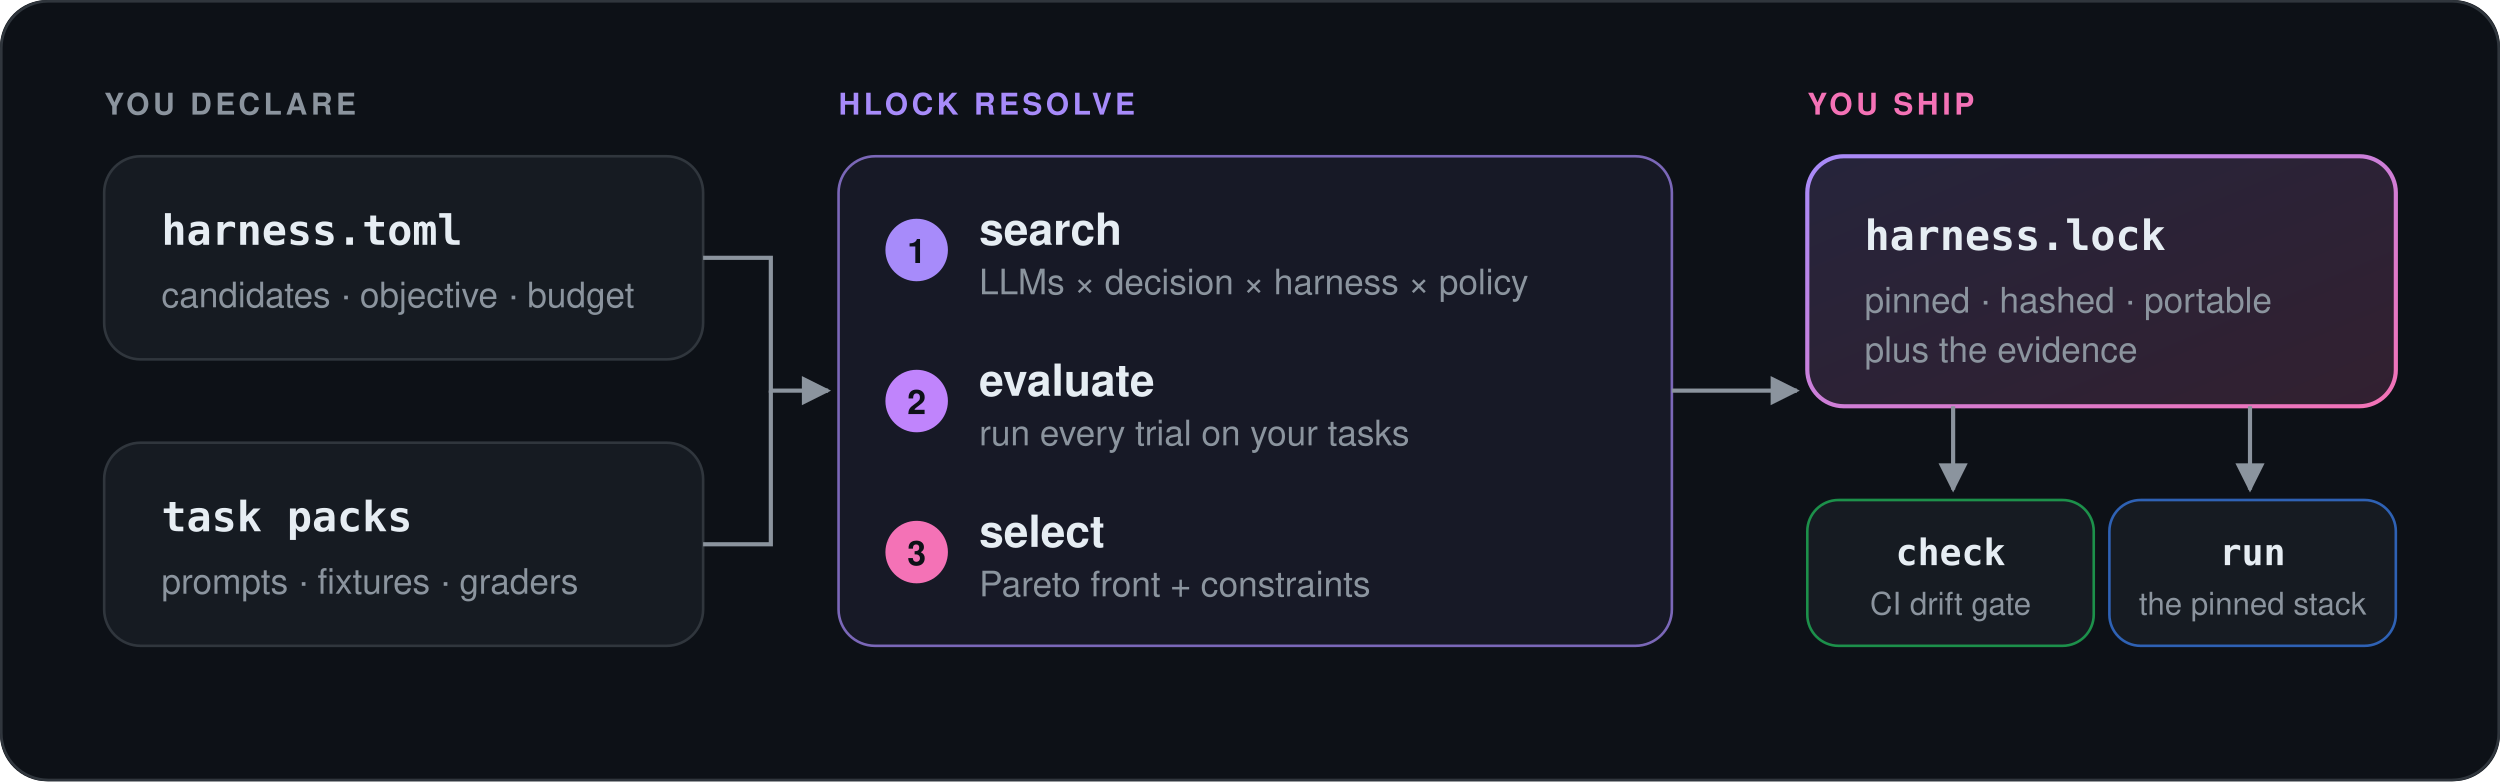
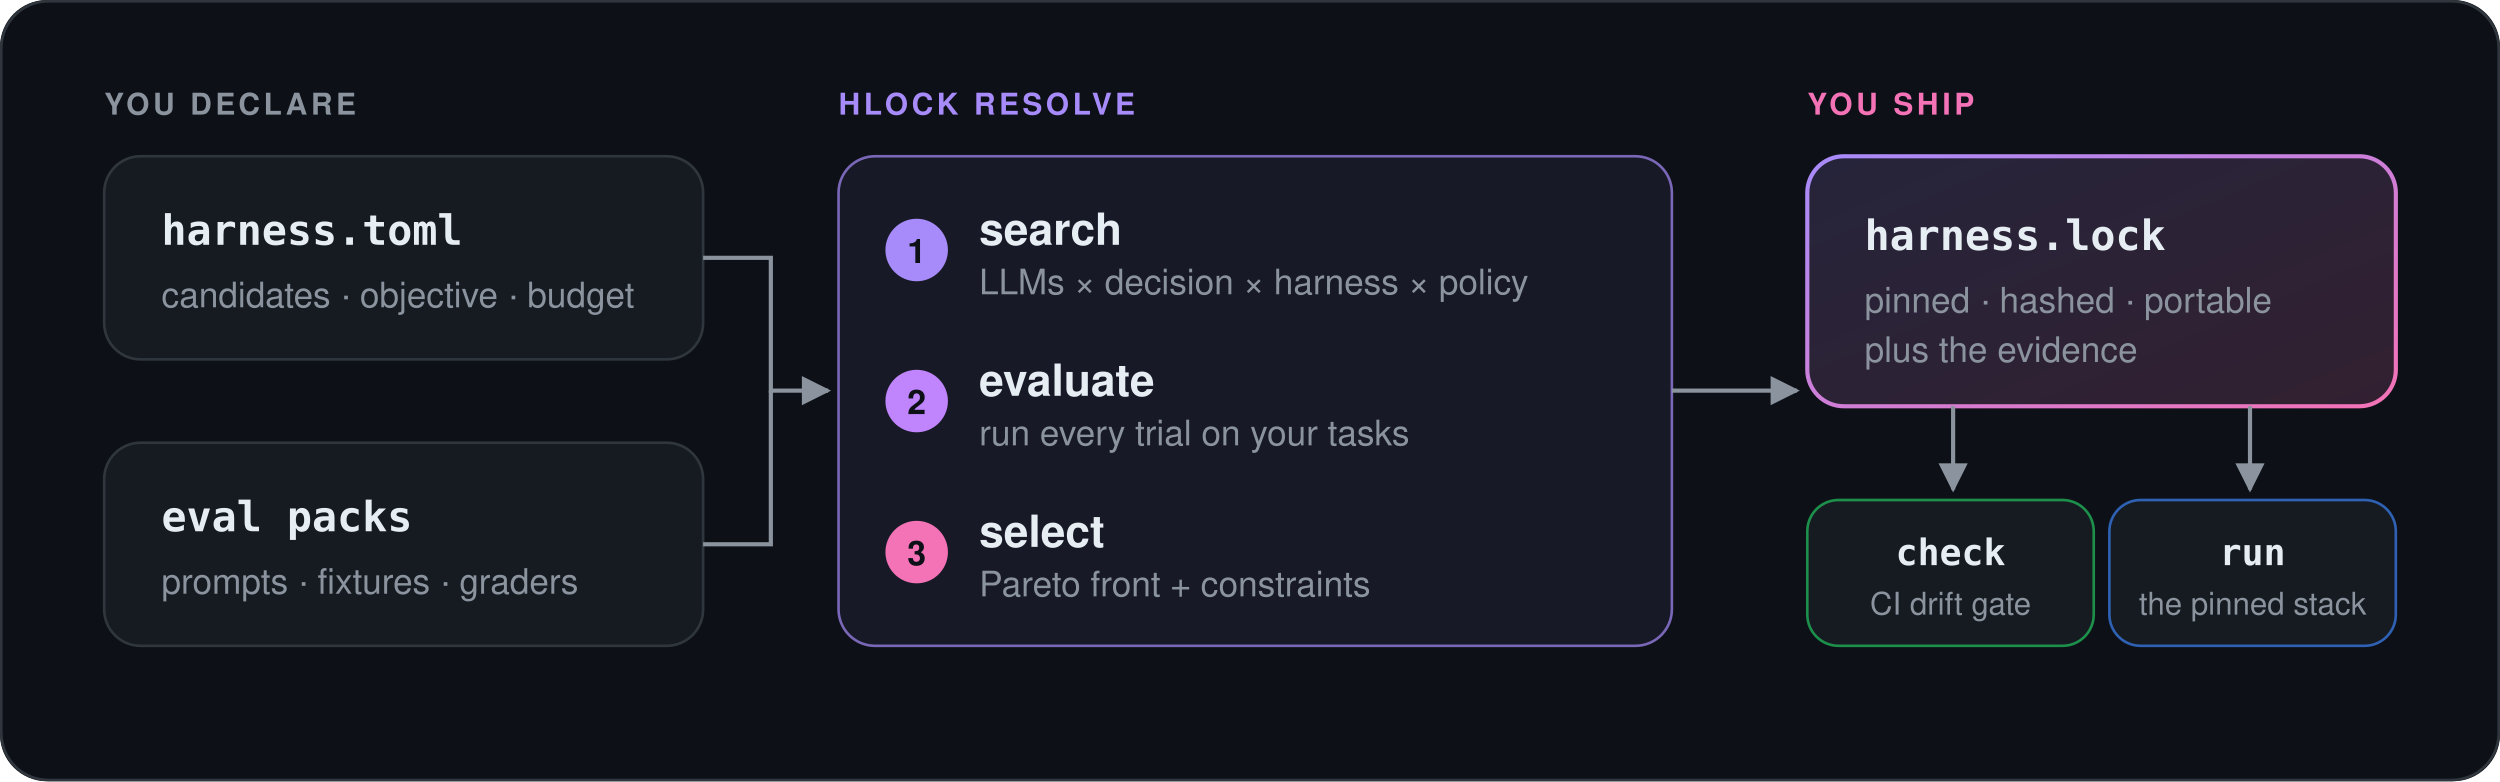
- <svg xmlns="http://www.w3.org/2000/svg" viewBox="0 0 960 300" role="img" aria-label="How hlock works: harness.toml and task packs feed hlock resolve, which searches, evaluates, and selects a stack, then writes harness.lock, which hlock check and hlock run use.">
+ <svg xmlns="http://www.w3.org/2000/svg" viewBox="0 0 960 300" role="img" aria-label="How hlock works: harness.toml and eval packs feed hlock resolve, which searches, evaluates, and selects a stack, then writes harness.lock, which hlock check and hlock run use.">
  <defs>
    <marker id="arrow" viewBox="0 0 10 10" refX="9" refY="5" markerWidth="7" markerHeight="7" orient="auto-start-reverse">
      <path d="M0 0L10 5L0 10z" fill="#8b949e" />
    </marker>
    <linearGradient id="lock" x1="0" y1="0" x2="1" y2="1">
      <stop offset="0" stop-color="#a78bfa" />
      <stop offset="1" stop-color="#f472b6" />
    </linearGradient>
    <style>
      .t  { font: 600 17px ui-sans-serif, -apple-system, "Segoe UI", Helvetica, Arial, sans-serif; fill: #e6edf3; }
      .s  { font: 400 13.5px ui-sans-serif, -apple-system, "Segoe UI", Helvetica, Arial, sans-serif; fill: #8b949e; }
      .lb { font: 700 11.5px ui-sans-serif, -apple-system, "Segoe UI", Helvetica, Arial, sans-serif; letter-spacing: .12em; }
      .m  { font: 600 16px ui-monospace, SFMono-Regular, Menlo, Consolas, monospace; fill: #e6edf3; }
      .n  { font: 700 13px ui-sans-serif, -apple-system, "Segoe UI", Helvetica, Arial, sans-serif; fill: #0d1117; }
      .wire { stroke: #8b949e; stroke-width: 1.6; fill: none; }
    </style>
  </defs>
  <rect width="960" height="300" rx="18" fill="#0d1117" />
  <rect x=".5" y=".5" width="959" height="299" rx="18" fill="none" stroke="#30363d" />
  <text x="40" y="44" class="lb" fill="#8b949e">YOU DECLARE</text>
  <rect x="40" y="60" width="230" height="78" rx="14" fill="#161b22" stroke="#30363d" />
  <text x="62" y="94" class="m">harness.toml</text>
  <text x="62" y="118" class="s">candidates · objective · budget</text>
  <rect x="40" y="170" width="230" height="78" rx="14" fill="#161b22" stroke="#30363d" />
-   <text x="62" y="204" class="m">task packs</text>
+   <text x="62" y="204" class="m">eval packs</text>
  <text x="62" y="228" class="s">prompts · fixtures · graders</text>
  <path class="wire" d="M270 99H296V150H318" marker-end="url(#arrow)" />
  <path class="wire" d="M270 209H296V150" />
  <text x="322" y="44" class="lb" fill="#a78bfa">HLOCK RESOLVE</text>
  <rect x="322" y="60" width="320" height="188" rx="14" fill="#a78bfa" fill-opacity=".07" stroke="#a78bfa" stroke-opacity=".7" />
  <g>
    <circle cx="352" cy="96" r="12" fill="#a78bfa" />
    <text x="352" y="101" class="n" text-anchor="middle">1</text>
    <text x="376" y="94" class="t">search</text>
    <text x="376" y="113" class="s">LLMs × decision × harness × policy</text>
    <circle cx="352" cy="154" r="12" fill="#c084fc" />
    <text x="352" y="159" class="n" text-anchor="middle">2</text>
    <text x="376" y="152" class="t">evaluate</text>
    <text x="376" y="171" class="s">run every trial on your tasks</text>
    <circle cx="352" cy="212" r="12" fill="#f472b6" />
    <text x="352" y="217" class="n" text-anchor="middle">3</text>
    <text x="376" y="210" class="t">select</text>
    <text x="376" y="229" class="s">Pareto front + constraints</text>
  </g>
  <path class="wire" d="M642 150H690" marker-end="url(#arrow)" />
  <text x="694" y="44" class="lb" fill="#f472b6">YOU SHIP</text>
  <rect x="694" y="60" width="226" height="96" rx="14" fill="url(#lock)" fill-opacity=".16" stroke="url(#lock)" stroke-width="1.6" />
  <text x="716" y="96" class="m">harness.lock</text>
  <text x="716" y="120" class="s">pinned · hashed · portable</text>
  <text x="716" y="139" class="s">plus the evidence</text>
  <path class="wire" d="M750 156V188" marker-end="url(#arrow)" />
  <path class="wire" d="M864 156V188" marker-end="url(#arrow)" />
  <rect x="694" y="192" width="110" height="56" rx="12" fill="#161b22" stroke="#22c55e" stroke-opacity=".7" />
  <text x="749" y="217" class="m" text-anchor="middle" style="font-size:14px">check</text>
  <text x="749" y="236" class="s" text-anchor="middle" style="font-size:12px">CI drift gate</text>
  <rect x="810" y="192" width="110" height="56" rx="12" fill="#161b22" stroke="#3b82f6" stroke-opacity=".7" />
  <text x="865" y="217" class="m" text-anchor="middle" style="font-size:14px">run</text>
  <text x="865" y="236" class="s" text-anchor="middle" style="font-size:12px">the pinned stack</text>
</svg>
